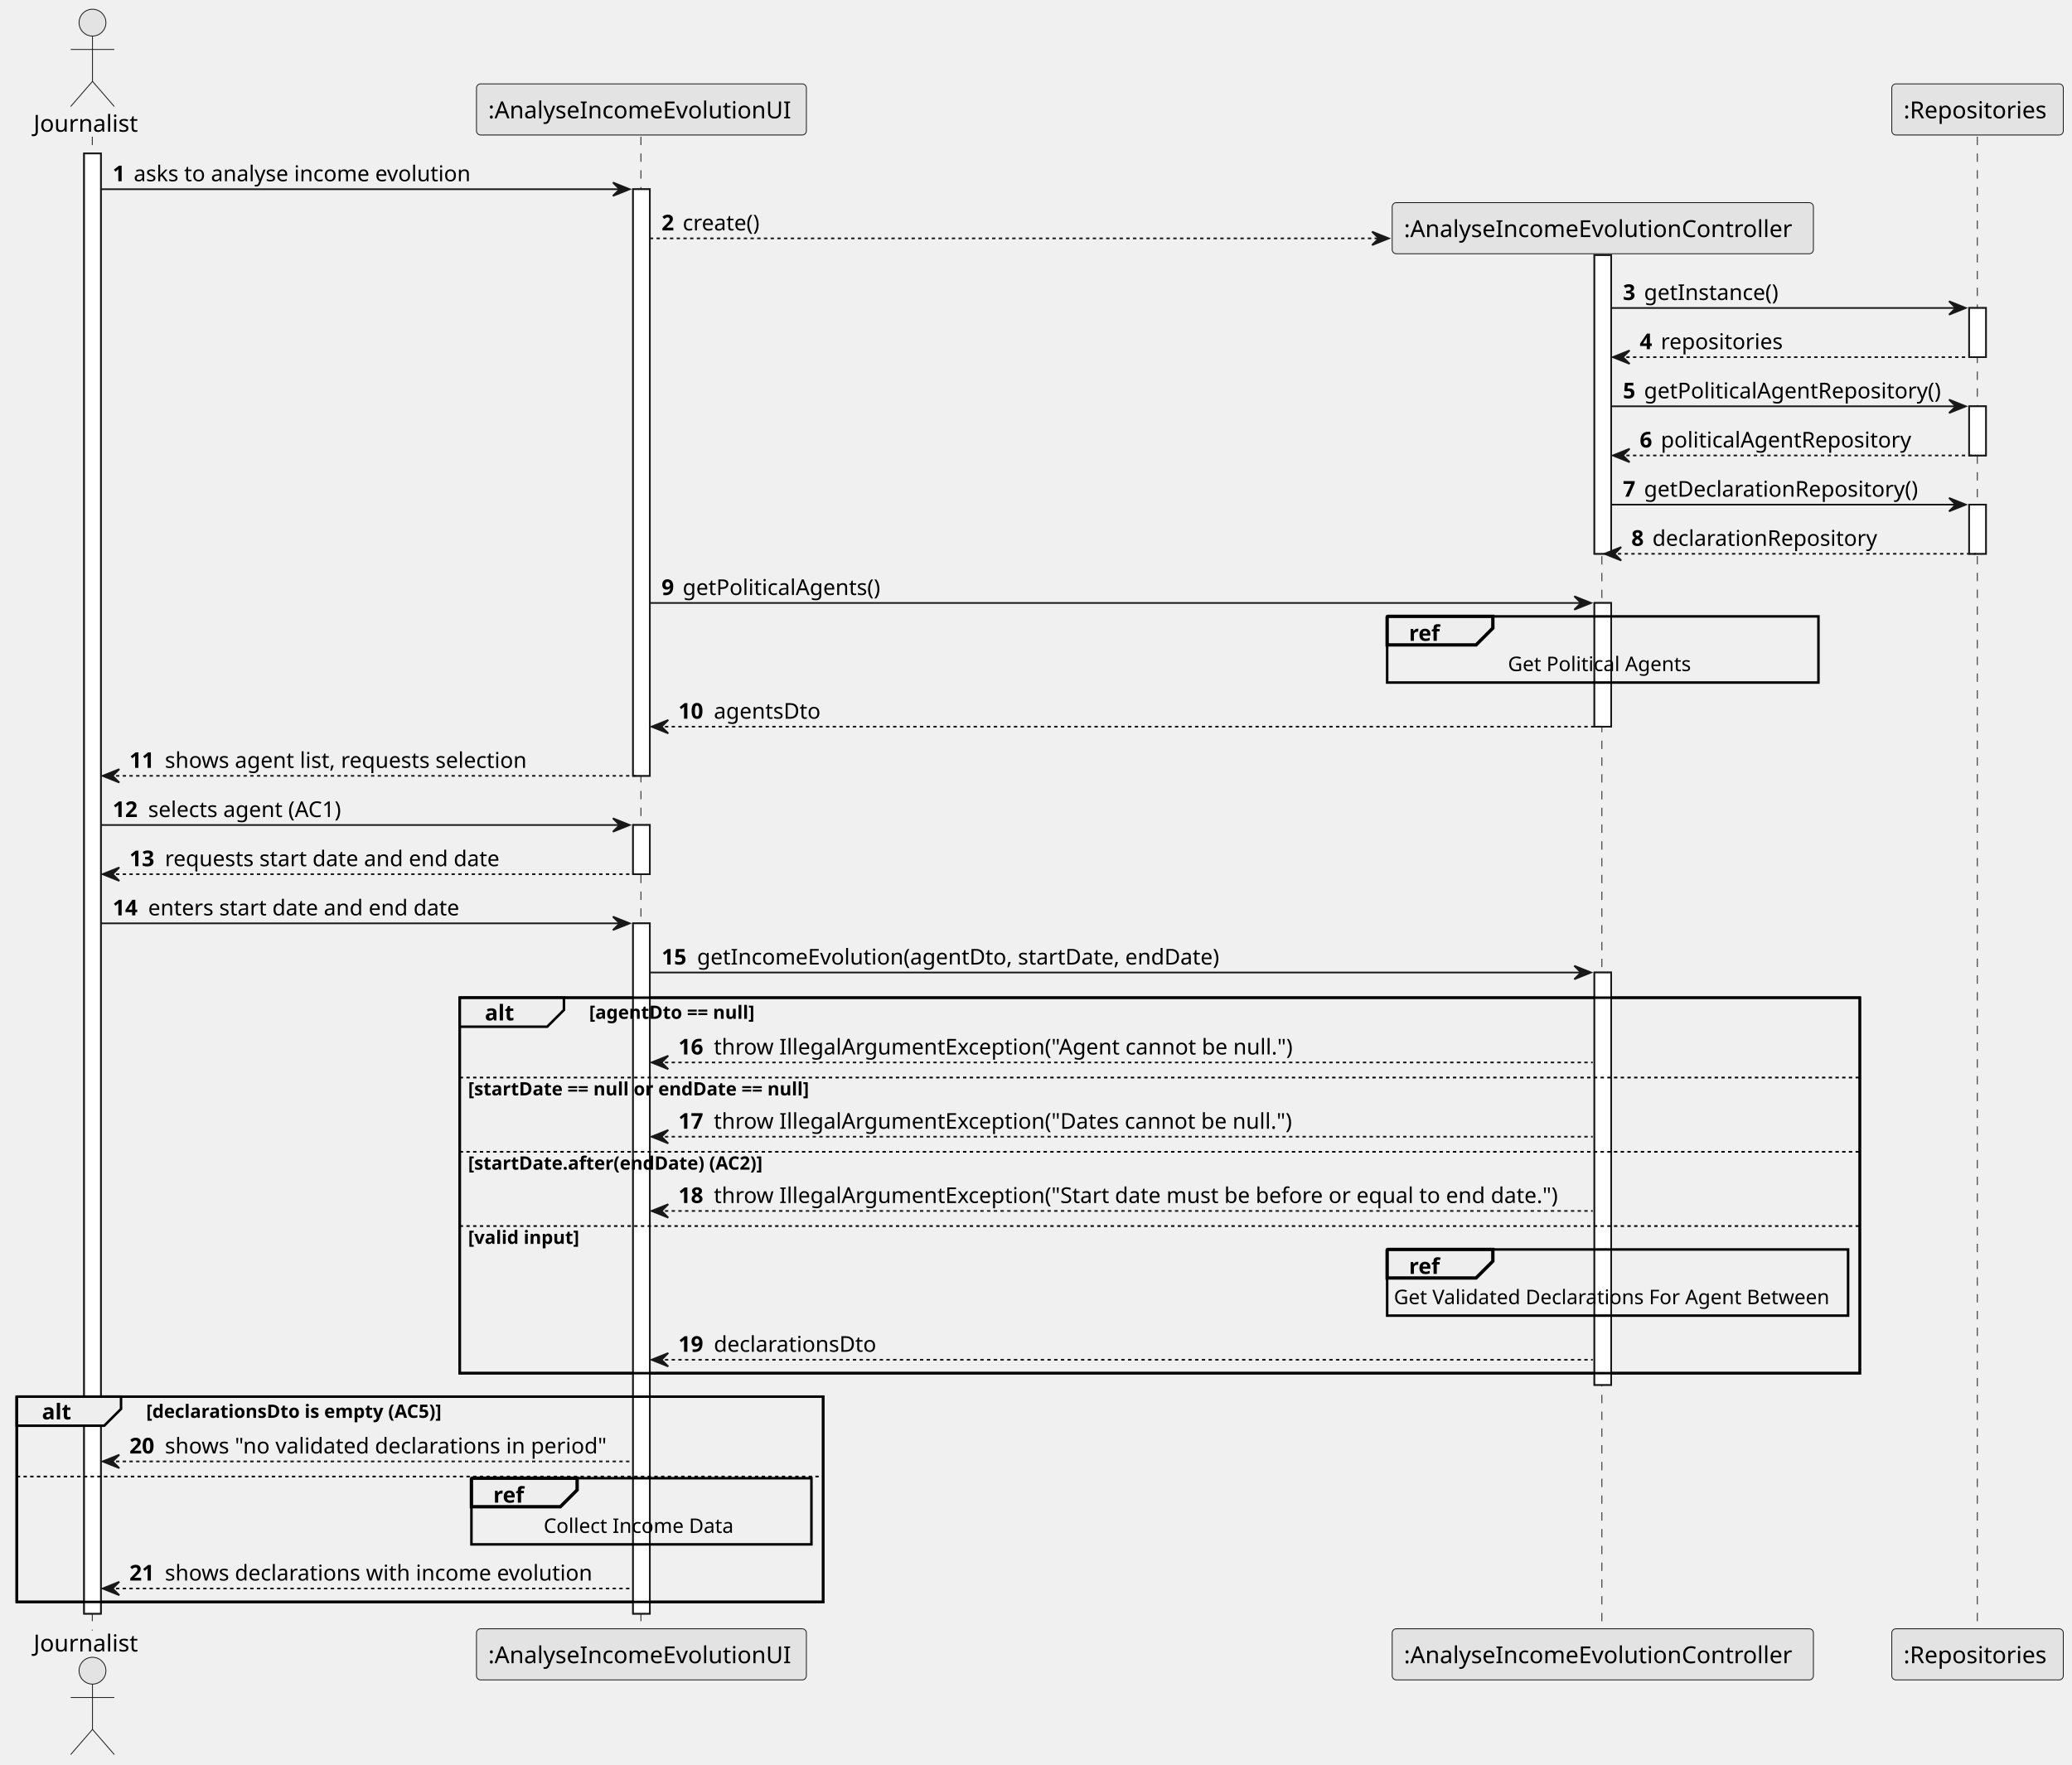
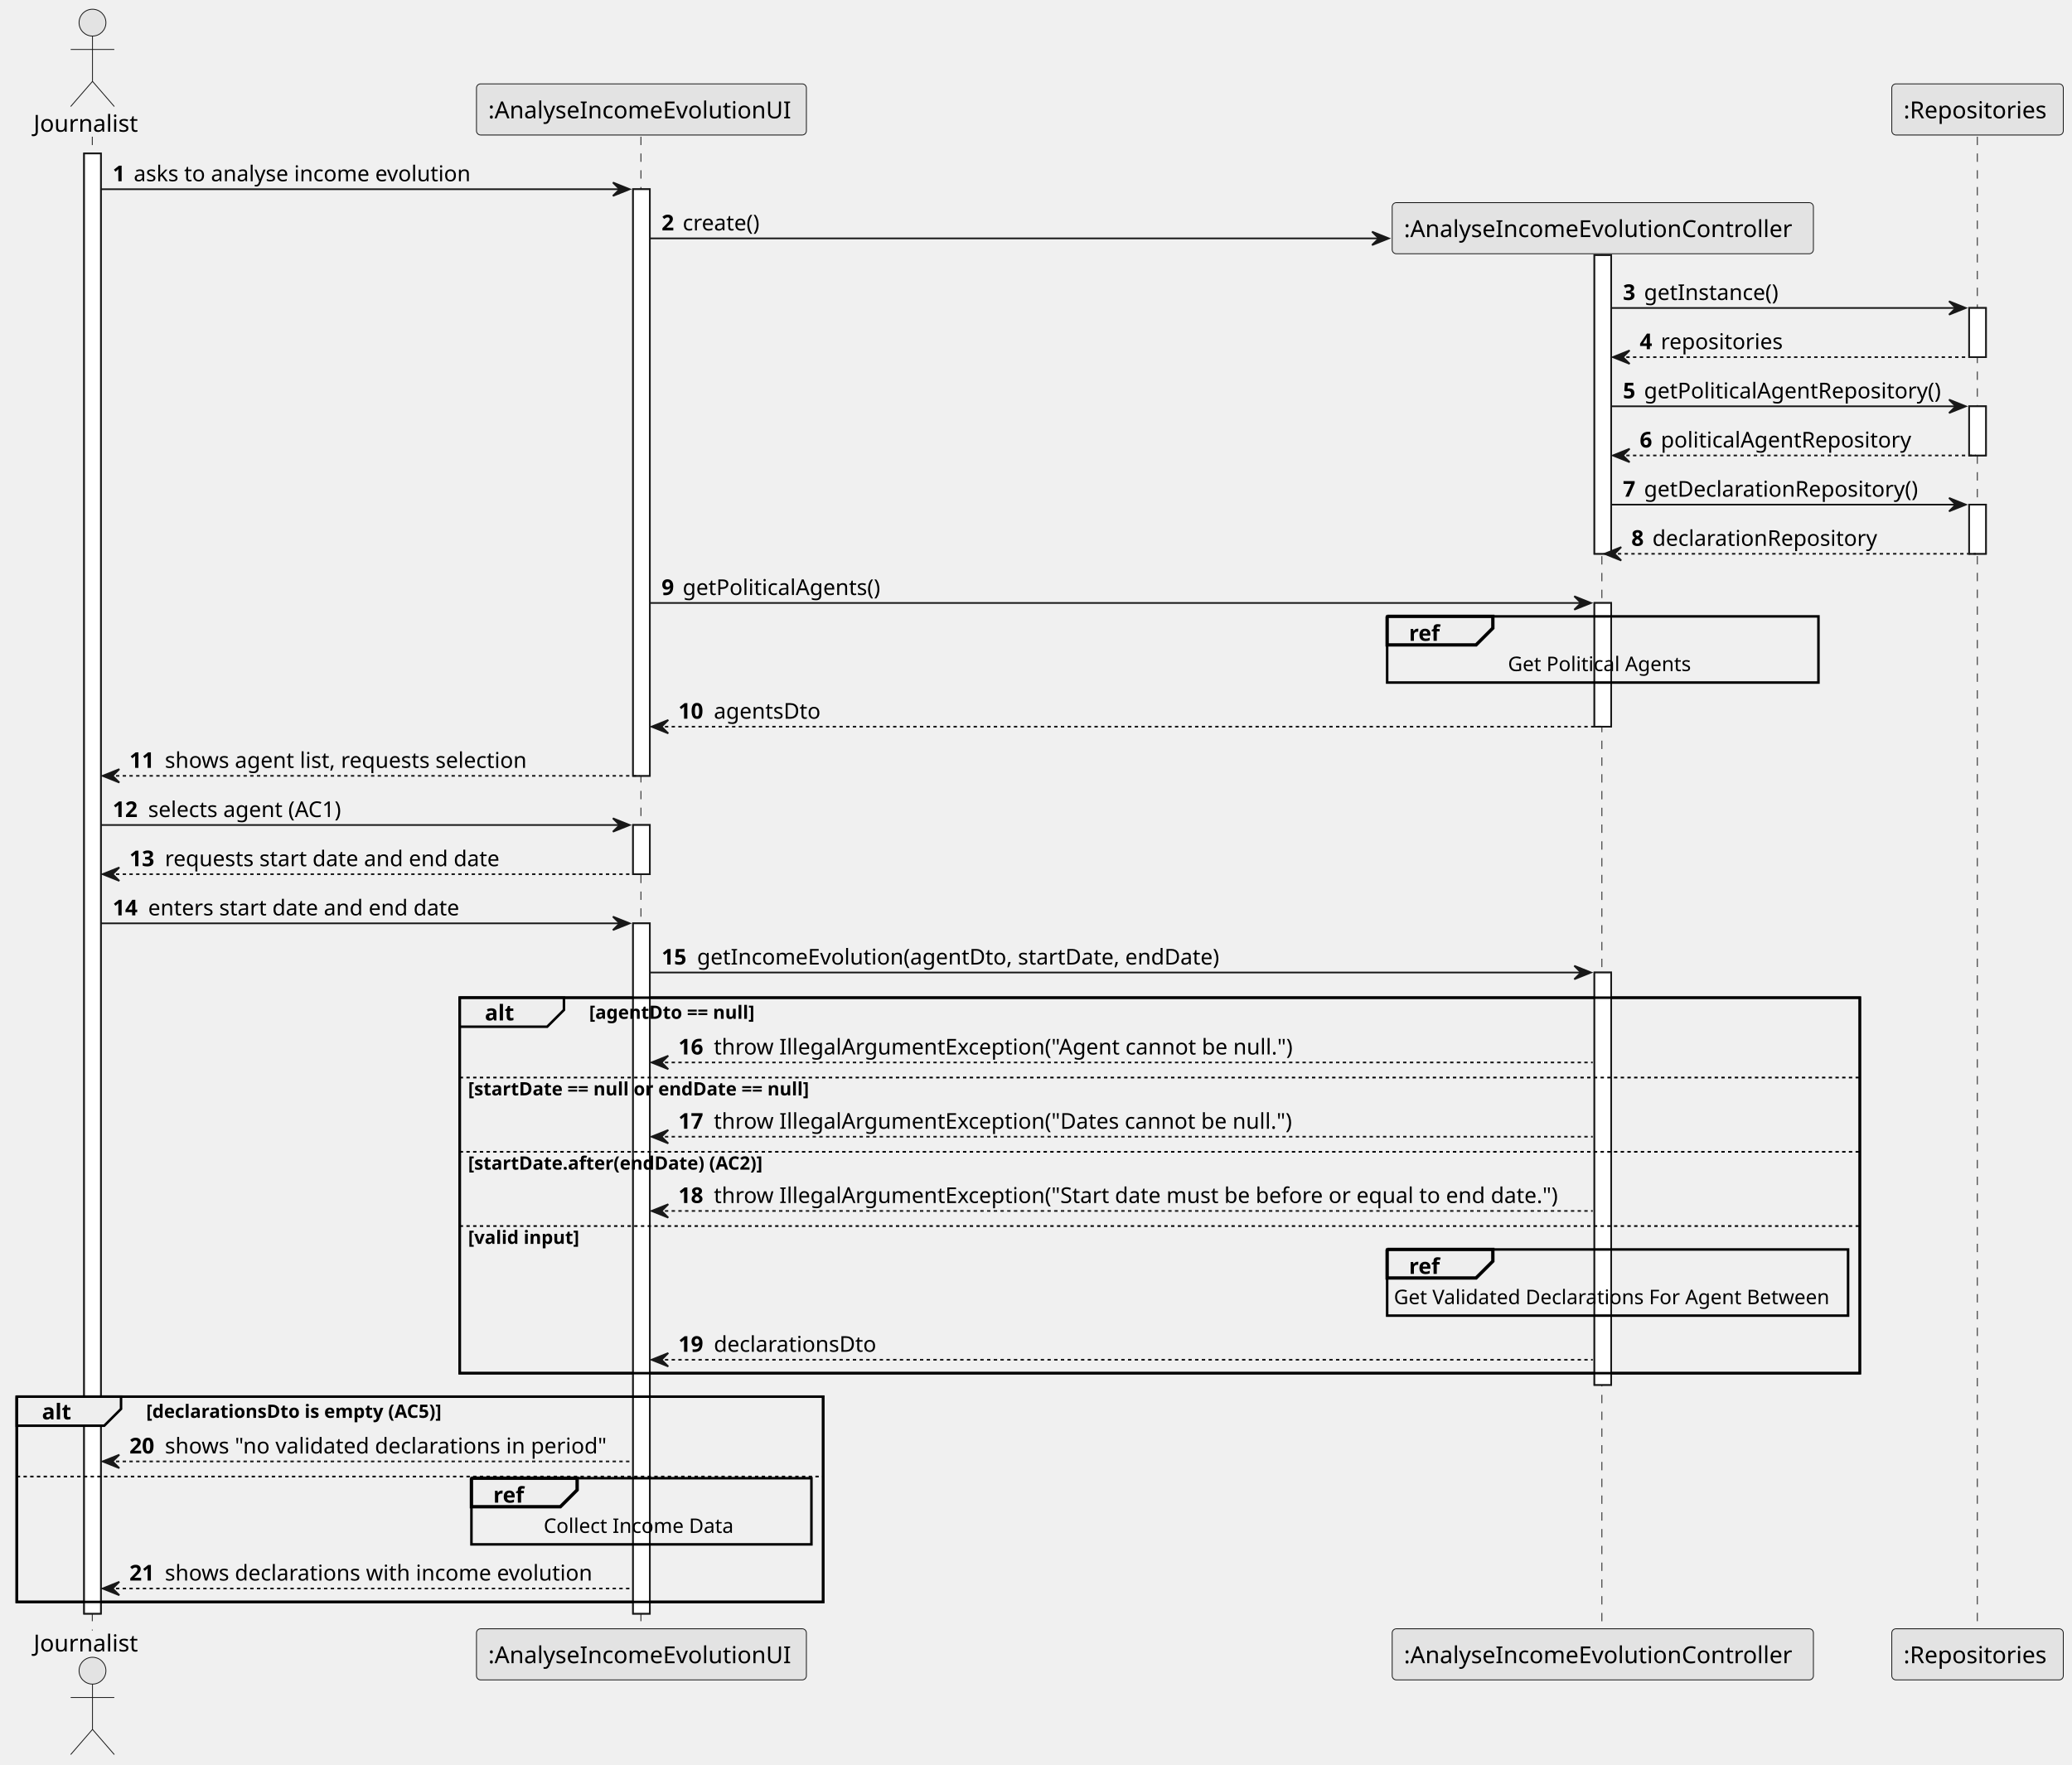
<svg xmlns="http://www.w3.org/2000/svg" contentStyleType="text/css" data-diagram-type="SEQUENCE" height="1052px" preserveAspectRatio="none" style="width:1235px;height:1052px;background:#FFFFFF;" version="1.1" viewBox="0 0 1235 1052" width="1235px" zoomAndPan="magnify">
  <defs />
  <g>
    <g>
      <rect fill="#FFFFFF" height="870.516" style="stroke:#181818;stroke-width:1;" width="10" x="50.129" y="91.488" />
    </g>
    <g>
      <rect fill="#FFFFFF" height="349.727" style="stroke:#181818;stroke-width:1;" width="10" x="377.322" y="112.799" />
    </g>
    <g>
      <rect fill="#FFFFFF" height="29.311" style="stroke:#181818;stroke-width:1;" width="10" x="377.322" y="491.836" />
    </g>
    <g>
      <rect fill="#FFFFFF" height="411.547" style="stroke:#181818;stroke-width:1;" width="10" x="377.322" y="550.457" />
    </g>
    <g>
      <rect fill="#FFFFFF" height="178.041" style="stroke:#181818;stroke-width:1;" width="10" x="950.334" y="152.109" />
    </g>
    <g>
      <rect fill="#FFFFFF" height="73.754" style="stroke:#181818;stroke-width:1;" width="10" x="950.334" y="359.461" />
    </g>
    <g>
      <rect fill="#FFFFFF" height="245.861" style="stroke:#181818;stroke-width:1;" width="10" x="950.334" y="579.768" />
    </g>
    <g>
      <rect fill="#FFFFFF" height="29.311" style="stroke:#181818;stroke-width:1;" width="10" x="1173.7" y="183.598" />
    </g>
    <g>
      <rect fill="#FFFFFF" height="29.311" style="stroke:#181818;stroke-width:1;" width="10" x="1173.7" y="242.219" />
    </g>
    <g>
      <rect fill="#FFFFFF" height="29.311" style="stroke:#181818;stroke-width:1;" width="10" x="1173.7" y="300.84" />
    </g>
    <rect fill="none" height="223.861" style="stroke:#000000;stroke-width:1.5;" width="834.529" x="274" y="594.768" />
    <rect fill="none" height="122.375" style="stroke:#000000;stroke-width:1.5;" width="480.643" x="10" y="832.629" />
    <g class="participant-lifeline" data-entity-uid="part1" data-qualified-name="Journalist" id="part1-lifeline">
      <g>
        <rect fill="#000000" fill-opacity="0" height="890.516" width="8" x="51.129" y="81.488" />
        <line style="stroke:#181818;stroke-width:0.5;stroke-dasharray:5,5;" x1="55" x2="55" y1="81.488" y2="972.004" />
      </g>
    </g>
    <g class="participant-lifeline" data-entity-uid="part2" data-qualified-name="UI" id="part2-lifeline">
      <g>
        <rect fill="#000000" fill-opacity="0" height="890.516" width="8" x="378.322" y="81.488" />
        <line style="stroke:#181818;stroke-width:0.5;stroke-dasharray:5,5;" x1="382" x2="382" y1="81.488" y2="972.004" />
      </g>
    </g>
    <g class="participant-lifeline" data-entity-uid="part3" data-qualified-name="CTRL" id="part3-lifeline">
      <g>
        <rect fill="#000000" fill-opacity="0" height="820.461" width="8" x="951.334" y="151.543" />
        <line style="stroke:#181818;stroke-width:0.5;stroke-dasharray:5,5;" x1="954.799" x2="954.799" y1="151.543" y2="972.004" />
      </g>
    </g>
    <g class="participant-lifeline" data-entity-uid="part4" data-qualified-name="REPOS" id="part4-lifeline">
      <g>
        <rect fill="#000000" fill-opacity="0" height="890.516" width="8" x="1174.7" y="81.488" />
        <line style="stroke:#181818;stroke-width:0.5;stroke-dasharray:5,5;" x1="1178.588" x2="1178.588" y1="81.488" y2="972.004" />
      </g>
    </g>
    <g class="participant participant-head" data-entity-uid="part1" data-qualified-name="Journalist" id="part1-head">
      <text fill="#000000" font-family="sans-serif" font-size="14" lengthAdjust="spacing" textLength="64.258" x="20" y="78.535">Journalist</text>
      <ellipse cx="55.129" cy="13.5" fill="#E3E3E3" rx="8" ry="8" style="stroke:#181818;stroke-width:0.5;" />
      <path d="M55.129,21.5 L55.129,48.5 M42.129,29.5 L68.129,29.5 M55.129,48.5 L42.129,63.5 M55.129,48.5 L68.129,63.5" fill="none" style="stroke:#181818;stroke-width:0.5;" />
    </g>
    <g class="participant participant-tail" data-entity-uid="part1" data-qualified-name="Journalist" id="part1-tail">
      <text fill="#000000" font-family="sans-serif" font-size="14" lengthAdjust="spacing" textLength="64.258" x="20" y="984.539">Journalist</text>
      <ellipse cx="55.129" cy="995.992" fill="#E3E3E3" rx="8" ry="8" style="stroke:#181818;stroke-width:0.5;" />
      <path d="M55.129,1003.992 L55.129,1030.992 M42.129,1011.992 L68.129,1011.992 M55.129,1030.992 L42.129,1045.992 M55.129,1030.992 L68.129,1045.992" fill="none" style="stroke:#181818;stroke-width:0.5;" />
    </g>
    <g class="participant participant-head" data-entity-uid="part2" data-qualified-name="UI" id="part2-head">
      <rect fill="#E3E3E3" height="30.488" rx="2.5" ry="2.5" style="stroke:#181818;stroke-width:0.5;" width="196.643" x="284" y="50" />
      <text fill="#000000" font-family="sans-serif" font-size="14" lengthAdjust="spacing" textLength="182.643" x="291" y="70.535">:AnalyseIncomeEvolutionUI</text>
    </g>
    <g class="participant participant-tail" data-entity-uid="part2" data-qualified-name="UI" id="part2-tail">
      <rect fill="#E3E3E3" height="30.488" rx="2.5" ry="2.5" style="stroke:#181818;stroke-width:0.5;" width="196.643" x="284" y="971.004" />
      <text fill="#000000" font-family="sans-serif" font-size="14" lengthAdjust="spacing" textLength="182.643" x="291" y="991.539">:AnalyseIncomeEvolutionUI</text>
    </g>
    <g class="participant participant-tail" data-entity-uid="part3" data-qualified-name="CTRL" id="part3-tail">
      <rect fill="#E3E3E3" height="30.488" rx="2.5" ry="2.5" style="stroke:#181818;stroke-width:0.5;" width="251.07" x="829.799" y="971.004" />
      <text fill="#000000" font-family="sans-serif" font-size="14" lengthAdjust="spacing" textLength="237.07" x="836.799" y="991.539">:AnalyseIncomeEvolutionController</text>
    </g>
    <g class="participant participant-head" data-entity-uid="part4" data-qualified-name="REPOS" id="part4-head">
      <rect fill="#E3E3E3" height="30.488" rx="2.5" ry="2.5" style="stroke:#181818;stroke-width:0.5;" width="102.225" x="1127.588" y="50" />
      <text fill="#000000" font-family="sans-serif" font-size="14" lengthAdjust="spacing" textLength="88.225" x="1134.588" y="70.535">:Repositories</text>
    </g>
    <g class="participant participant-tail" data-entity-uid="part4" data-qualified-name="REPOS" id="part4-tail">
      <rect fill="#E3E3E3" height="30.488" rx="2.5" ry="2.5" style="stroke:#181818;stroke-width:0.5;" width="102.225" x="1127.588" y="971.004" />
      <text fill="#000000" font-family="sans-serif" font-size="14" lengthAdjust="spacing" textLength="88.225" x="1134.588" y="991.539">:Repositories</text>
    </g>
    <g>
      <rect fill="#FFFFFF" height="870.516" style="stroke:#181818;stroke-width:1;" width="10" x="50.129" y="91.488" />
    </g>
    <g>
      <rect fill="#FFFFFF" height="349.727" style="stroke:#181818;stroke-width:1;" width="10" x="377.322" y="112.799" />
    </g>
    <g>
      <rect fill="#FFFFFF" height="29.311" style="stroke:#181818;stroke-width:1;" width="10" x="377.322" y="491.836" />
    </g>
    <g>
      <rect fill="#FFFFFF" height="411.547" style="stroke:#181818;stroke-width:1;" width="10" x="377.322" y="550.457" />
    </g>
    <g>
      <rect fill="#FFFFFF" height="178.041" style="stroke:#181818;stroke-width:1;" width="10" x="950.334" y="152.109" />
    </g>
    <g>
      <rect fill="#FFFFFF" height="73.754" style="stroke:#181818;stroke-width:1;" width="10" x="950.334" y="359.461" />
    </g>
    <g>
      <rect fill="#FFFFFF" height="245.861" style="stroke:#181818;stroke-width:1;" width="10" x="950.334" y="579.768" />
    </g>
    <g>
      <rect fill="#FFFFFF" height="29.311" style="stroke:#181818;stroke-width:1;" width="10" x="1173.7" y="183.598" />
    </g>
    <g>
      <rect fill="#FFFFFF" height="29.311" style="stroke:#181818;stroke-width:1;" width="10" x="1173.7" y="242.219" />
    </g>
    <g>
      <rect fill="#FFFFFF" height="29.311" style="stroke:#181818;stroke-width:1;" width="10" x="1173.7" y="300.84" />
    </g>
    <g class="message" data-entity-1="part1" data-entity-2="part2" id="msg1">
      <polygon fill="#181818" points="365.322,108.799,375.322,112.799,365.322,116.799,369.322,112.799" style="stroke:#181818;stroke-width:1;" />
      <line style="stroke:#181818;stroke-width:1;" x1="60.129" x2="371.322" y1="112.799" y2="112.799" />
      <text fill="#000000" font-family="sans-serif" font-size="13" font-weight="bold" lengthAdjust="spacing" textLength="8.576" x="67.129" y="108.057">1</text>
      <text fill="#000000" font-family="sans-serif" font-size="13" lengthAdjust="spacing" textLength="208.482" x="79.705" y="108.057">asks to analyse income evolution</text>
    </g>
    <g class="message" data-entity-1="part2" data-entity-2="part3" id="msg2">
      <polygon fill="#181818" points="817.799,138.109,827.799,142.109,817.799,146.109,821.799,142.109" style="stroke:#181818;stroke-width:1;" />
-       <line style="stroke:#181818;stroke-width:1;stroke-dasharray:2,2;" x1="387.322" x2="823.799" y1="142.109" y2="142.109" />
+       <line style="stroke:#181818;stroke-width:1;" x1="387.322" x2="823.799" y1="142.109" y2="142.109" />
      <text fill="#000000" font-family="sans-serif" font-size="13" font-weight="bold" lengthAdjust="spacing" textLength="8.576" x="394.322" y="137.367">2</text>
      <text fill="#000000" font-family="sans-serif" font-size="13" lengthAdjust="spacing" textLength="46.96" x="406.897" y="137.367">create()</text>
    </g>
    <rect fill="#E3E3E3" height="30.488" rx="2.5" ry="2.5" style="stroke:#181818;stroke-width:0.5;" width="251.07" x="829.799" y="120.799" />
    <text fill="#000000" font-family="sans-serif" font-size="14" lengthAdjust="spacing" textLength="237.07" x="836.799" y="141.334">:AnalyseIncomeEvolutionController</text>
    <g class="message" data-entity-1="part3" data-entity-2="part4" id="msg4">
      <polygon fill="#181818" points="1161.7,179.598,1171.7,183.598,1161.7,187.598,1165.7,183.598" style="stroke:#181818;stroke-width:1;" />
      <line style="stroke:#181818;stroke-width:1;" x1="960.334" x2="1167.7" y1="183.598" y2="183.598" />
      <text fill="#000000" font-family="sans-serif" font-size="13" font-weight="bold" lengthAdjust="spacing" textLength="8.576" x="967.334" y="178.856">3</text>
      <text fill="#000000" font-family="sans-serif" font-size="13" lengthAdjust="spacing" textLength="81.117" x="979.91" y="178.856">getInstance()</text>
    </g>
    <g class="message" data-entity-1="part4" data-entity-2="part3" id="msg5">
      <polygon fill="#181818" points="971.334,208.908,961.334,212.908,971.334,216.908,967.334,212.908" style="stroke:#181818;stroke-width:1;" />
      <line style="stroke:#181818;stroke-width:1;stroke-dasharray:2,2;" x1="965.334" x2="1177.7" y1="212.908" y2="212.908" />
      <text fill="#000000" font-family="sans-serif" font-size="13" font-weight="bold" lengthAdjust="spacing" textLength="8.576" x="977.334" y="208.166">4</text>
      <text fill="#000000" font-family="sans-serif" font-size="13" lengthAdjust="spacing" textLength="74.909" x="989.91" y="208.166">repositories</text>
    </g>
    <g class="message" data-entity-1="part3" data-entity-2="part4" id="msg6">
      <polygon fill="#181818" points="1161.7,238.219,1171.7,242.219,1161.7,246.219,1165.7,242.219" style="stroke:#181818;stroke-width:1;" />
      <line style="stroke:#181818;stroke-width:1;" x1="960.334" x2="1167.7" y1="242.219" y2="242.219" />
      <text fill="#000000" font-family="sans-serif" font-size="13" font-weight="bold" lengthAdjust="spacing" textLength="8.576" x="967.334" y="237.477">5</text>
      <text fill="#000000" font-family="sans-serif" font-size="13" lengthAdjust="spacing" textLength="181.791" x="979.91" y="237.477">getPoliticalAgentRepository()</text>
    </g>
    <g class="message" data-entity-1="part4" data-entity-2="part3" id="msg7">
      <polygon fill="#181818" points="971.334,267.529,961.334,271.529,971.334,275.529,967.334,271.529" style="stroke:#181818;stroke-width:1;" />
      <line style="stroke:#181818;stroke-width:1;stroke-dasharray:2,2;" x1="965.334" x2="1177.7" y1="271.529" y2="271.529" />
      <text fill="#000000" font-family="sans-serif" font-size="13" font-weight="bold" lengthAdjust="spacing" textLength="8.576" x="977.334" y="266.787">6</text>
      <text fill="#000000" font-family="sans-serif" font-size="13" lengthAdjust="spacing" textLength="154.121" x="989.91" y="266.787">politicalAgentRepository</text>
    </g>
    <g class="message" data-entity-1="part3" data-entity-2="part4" id="msg8">
      <polygon fill="#181818" points="1161.7,296.84,1171.7,300.84,1161.7,304.84,1165.7,300.84" style="stroke:#181818;stroke-width:1;" />
      <line style="stroke:#181818;stroke-width:1;" x1="960.334" x2="1167.7" y1="300.84" y2="300.84" />
      <text fill="#000000" font-family="sans-serif" font-size="13" font-weight="bold" lengthAdjust="spacing" textLength="8.576" x="967.334" y="296.098">7</text>
      <text fill="#000000" font-family="sans-serif" font-size="13" lengthAdjust="spacing" textLength="167.388" x="979.91" y="296.098">getDeclarationRepository()</text>
    </g>
    <g class="message" data-entity-1="part4" data-entity-2="part3" id="msg9">
      <polygon fill="#181818" points="966.334,326.15,956.334,330.15,966.334,334.15,962.334,330.15" style="stroke:#181818;stroke-width:1;" />
      <line style="stroke:#181818;stroke-width:1;stroke-dasharray:2,2;" x1="960.334" x2="1177.7" y1="330.15" y2="330.15" />
      <text fill="#000000" font-family="sans-serif" font-size="13" font-weight="bold" lengthAdjust="spacing" textLength="8.576" x="972.334" y="325.408">8</text>
      <text fill="#000000" font-family="sans-serif" font-size="13" lengthAdjust="spacing" textLength="137.167" x="984.91" y="325.408">declarationRepository</text>
    </g>
    <g class="message" data-entity-1="part2" data-entity-2="part3" id="msg10">
      <polygon fill="#181818" points="938.334,355.461,948.334,359.461,938.334,363.461,942.334,359.461" style="stroke:#181818;stroke-width:1;" />
      <line style="stroke:#181818;stroke-width:1;" x1="387.322" x2="944.334" y1="359.461" y2="359.461" />
      <text fill="#000000" font-family="sans-serif" font-size="13" font-weight="bold" lengthAdjust="spacing" textLength="8.576" x="394.322" y="354.719">9</text>
      <text fill="#000000" font-family="sans-serif" font-size="13" lengthAdjust="spacing" textLength="121.443" x="406.897" y="354.719">getPoliticalAgents()</text>
    </g>
    <rect fill="none" height="39.443" style="stroke:#000000;stroke-width:1.5;" width="257.07" x="826.799" y="367.461" />
    <path d="M826.799,367.461 L889.799,367.461 L889.799,374.461 L879.799,384.461 L826.799,384.461 L826.799,367.461" fill="#EEEEEE" style="stroke:#000000;stroke-width:2;" />
    <text fill="#000000" font-family="sans-serif" font-size="13" font-weight="bold" lengthAdjust="spacing" textLength="18.916" x="839.799" y="382.029">ref</text>
    <text fill="#000000" font-family="sans-serif" font-size="12" lengthAdjust="spacing" textLength="113.08" x="898.794" y="400.062">Get Political Agents</text>
    <g class="message" data-entity-1="part3" data-entity-2="part2" id="msg11">
      <polygon fill="#181818" points="398.322,429.215,388.322,433.215,398.322,437.215,394.322,433.215" style="stroke:#181818;stroke-width:1;" />
      <line style="stroke:#181818;stroke-width:1;stroke-dasharray:2,2;" x1="392.322" x2="954.334" y1="433.215" y2="433.215" />
      <text fill="#000000" font-family="sans-serif" font-size="13" font-weight="bold" lengthAdjust="spacing" textLength="17.151" x="404.322" y="428.473">10</text>
      <text fill="#000000" font-family="sans-serif" font-size="13" lengthAdjust="spacing" textLength="64.67" x="425.473" y="428.473">agentsDto</text>
    </g>
    <g class="message" data-entity-1="part2" data-entity-2="part1" id="msg12">
      <polygon fill="#181818" points="71.129,458.525,61.129,462.525,71.129,466.525,67.129,462.525" style="stroke:#181818;stroke-width:1;" />
      <line style="stroke:#181818;stroke-width:1;stroke-dasharray:2,2;" x1="65.129" x2="381.322" y1="462.525" y2="462.525" />
      <text fill="#000000" font-family="sans-serif" font-size="13" font-weight="bold" lengthAdjust="spacing" textLength="17.151" x="77.129" y="457.783">11</text>
      <text fill="#000000" font-family="sans-serif" font-size="13" lengthAdjust="spacing" textLength="224.726" x="98.28" y="457.783">shows agent list, requests selection</text>
    </g>
    <g class="message" data-entity-1="part1" data-entity-2="part2" id="msg13">
      <polygon fill="#181818" points="365.322,487.836,375.322,491.836,365.322,495.836,369.322,491.836" style="stroke:#181818;stroke-width:1;" />
      <line style="stroke:#181818;stroke-width:1;" x1="60.129" x2="371.322" y1="491.836" y2="491.836" />
      <text fill="#000000" font-family="sans-serif" font-size="13" font-weight="bold" lengthAdjust="spacing" textLength="17.151" x="67.129" y="487.094">12</text>
      <text fill="#000000" font-family="sans-serif" font-size="13" lengthAdjust="spacing" textLength="121.342" x="88.28" y="487.094">selects agent (AC1)</text>
    </g>
    <g class="message" data-entity-1="part2" data-entity-2="part1" id="msg14">
      <polygon fill="#181818" points="71.129,517.146,61.129,521.146,71.129,525.146,67.129,521.146" style="stroke:#181818;stroke-width:1;" />
      <line style="stroke:#181818;stroke-width:1;stroke-dasharray:2,2;" x1="65.129" x2="381.322" y1="521.146" y2="521.146" />
      <text fill="#000000" font-family="sans-serif" font-size="13" font-weight="bold" lengthAdjust="spacing" textLength="17.151" x="77.129" y="516.404">13</text>
      <text fill="#000000" font-family="sans-serif" font-size="13" lengthAdjust="spacing" textLength="205.442" x="98.28" y="516.404">requests start date and end date</text>
    </g>
    <g class="message" data-entity-1="part1" data-entity-2="part2" id="msg15">
      <polygon fill="#181818" points="365.322,546.457,375.322,550.457,365.322,554.457,369.322,550.457" style="stroke:#181818;stroke-width:1;" />
      <line style="stroke:#181818;stroke-width:1;" x1="60.129" x2="371.322" y1="550.457" y2="550.457" />
      <text fill="#000000" font-family="sans-serif" font-size="13" font-weight="bold" lengthAdjust="spacing" textLength="17.151" x="67.129" y="545.715">14</text>
      <text fill="#000000" font-family="sans-serif" font-size="13" lengthAdjust="spacing" textLength="190.633" x="88.28" y="545.715">enters start date and end date</text>
    </g>
    <g class="message" data-entity-1="part2" data-entity-2="part3" id="msg16">
      <polygon fill="#181818" points="938.334,575.768,948.334,579.768,938.334,583.768,942.334,579.768" style="stroke:#181818;stroke-width:1;" />
      <line style="stroke:#181818;stroke-width:1;" x1="387.322" x2="944.334" y1="579.768" y2="579.768" />
      <text fill="#000000" font-family="sans-serif" font-size="13" font-weight="bold" lengthAdjust="spacing" textLength="17.151" x="394.322" y="575.025">15</text>
      <text fill="#000000" font-family="sans-serif" font-size="13" lengthAdjust="spacing" textLength="317.643" x="415.473" y="575.025">getIncomeEvolution(agentDto, startDate, endDate)</text>
    </g>
    <path d="M274,594.768 L336.139,594.768 L336.139,602.078 L326.139,612.078 L274,612.078 L274,594.768" fill="#EEEEEE" style="stroke:#000000;stroke-width:1.5;" />
    <rect fill="none" height="223.861" style="stroke:#000000;stroke-width:1.5;" width="834.529" x="274" y="594.768" />
    <text fill="#000000" font-family="sans-serif" font-size="13" font-weight="bold" lengthAdjust="spacing" textLength="17.139" x="289" y="608.336">alt</text>
    <text fill="#000000" font-family="sans-serif" font-size="11" font-weight="bold" lengthAdjust="spacing" textLength="106.562" x="351.139" y="607.402">[agentDto == null]</text>
    <g class="message" data-entity-1="part3" data-entity-2="part2" id="msg17">
      <polygon fill="#181818" points="398.322,629.389,388.322,633.389,398.322,637.389,394.322,633.389" style="stroke:#181818;stroke-width:1;" />
      <line style="stroke:#181818;stroke-width:1;stroke-dasharray:2,2;" x1="392.322" x2="949.334" y1="633.389" y2="633.389" />
      <text fill="#000000" font-family="sans-serif" font-size="13" font-weight="bold" lengthAdjust="spacing" textLength="17.151" x="404.322" y="628.646">16</text>
      <text fill="#000000" font-family="sans-serif" font-size="13" lengthAdjust="spacing" textLength="356.224" x="425.473" y="628.646">throw IllegalArgumentException("Agent cannot be null.")</text>
    </g>
    <line style="stroke:#000000;stroke-width:1;stroke-dasharray:2,2;" x1="274" x2="1108.529" y1="642.389" y2="642.389" />
    <text fill="#000000" font-family="sans-serif" font-size="11" font-weight="bold" lengthAdjust="spacing" textLength="219.882" x="279" y="653.023">[startDate == null or endDate == null]</text>
    <g class="message" data-entity-1="part3" data-entity-2="part2" id="msg18">
      <polygon fill="#181818" points="398.322,673.654,388.322,677.654,398.322,681.654,394.322,677.654" style="stroke:#181818;stroke-width:1;" />
      <line style="stroke:#181818;stroke-width:1;stroke-dasharray:2,2;" x1="392.322" x2="949.334" y1="677.654" y2="677.654" />
      <text fill="#000000" font-family="sans-serif" font-size="13" font-weight="bold" lengthAdjust="spacing" textLength="17.151" x="404.322" y="672.912">17</text>
      <text fill="#000000" font-family="sans-serif" font-size="13" lengthAdjust="spacing" textLength="354.625" x="425.473" y="672.912">throw IllegalArgumentException("Dates cannot be null.")</text>
    </g>
    <line style="stroke:#000000;stroke-width:1;stroke-dasharray:2,2;" x1="274" x2="1108.529" y1="686.654" y2="686.654" />
    <text fill="#000000" font-family="sans-serif" font-size="11" font-weight="bold" lengthAdjust="spacing" textLength="180.673" x="279" y="697.289">[startDate.after(endDate) (AC2)]</text>
    <g class="message" data-entity-1="part3" data-entity-2="part2" id="msg19">
      <polygon fill="#181818" points="398.322,717.92,388.322,721.92,398.322,725.92,394.322,721.92" style="stroke:#181818;stroke-width:1;" />
      <line style="stroke:#181818;stroke-width:1;stroke-dasharray:2,2;" x1="392.322" x2="949.334" y1="721.92" y2="721.92" />
      <text fill="#000000" font-family="sans-serif" font-size="13" font-weight="bold" lengthAdjust="spacing" textLength="17.151" x="404.322" y="717.178">18</text>
      <text fill="#000000" font-family="sans-serif" font-size="13" lengthAdjust="spacing" textLength="517.861" x="425.473" y="717.178">throw IllegalArgumentException("Start date must be before or equal to end date.")</text>
    </g>
    <line style="stroke:#000000;stroke-width:1;stroke-dasharray:2,2;" x1="274" x2="1108.529" y1="730.92" y2="730.92" />
    <text fill="#000000" font-family="sans-serif" font-size="11" font-weight="bold" lengthAdjust="spacing" textLength="68.986" x="279" y="741.555">[valid input]</text>
    <rect fill="none" height="39.443" style="stroke:#000000;stroke-width:1.5;" width="274.731" x="826.799" y="744.875" />
    <path d="M826.799,744.875 L889.799,744.875 L889.799,751.875 L879.799,761.875 L826.799,761.875 L826.799,744.875" fill="#EEEEEE" style="stroke:#000000;stroke-width:2;" />
    <text fill="#000000" font-family="sans-serif" font-size="13" font-weight="bold" lengthAdjust="spacing" textLength="18.916" x="839.799" y="759.443">ref</text>
    <text fill="#000000" font-family="sans-serif" font-size="12" lengthAdjust="spacing" textLength="266.731" x="830.799" y="777.477">Get Validated Declarations For Agent Between</text>
    <g class="message" data-entity-1="part3" data-entity-2="part2" id="msg20">
      <polygon fill="#181818" points="398.322,806.629,388.322,810.629,398.322,814.629,394.322,810.629" style="stroke:#181818;stroke-width:1;" />
      <line style="stroke:#181818;stroke-width:1;stroke-dasharray:2,2;" x1="392.322" x2="949.334" y1="810.629" y2="810.629" />
      <text fill="#000000" font-family="sans-serif" font-size="13" font-weight="bold" lengthAdjust="spacing" textLength="17.151" x="404.322" y="805.887">19</text>
      <text fill="#000000" font-family="sans-serif" font-size="13" lengthAdjust="spacing" textLength="99.404" x="425.473" y="805.887">declarationsDto</text>
    </g>
    <path d="M10,832.629 L72.139,832.629 L72.139,839.939 L62.139,849.939 L10,849.939 L10,832.629" fill="#EEEEEE" style="stroke:#000000;stroke-width:1.5;" />
    <rect fill="none" height="122.375" style="stroke:#000000;stroke-width:1.5;" width="480.643" x="10" y="832.629" />
    <text fill="#000000" font-family="sans-serif" font-size="13" font-weight="bold" lengthAdjust="spacing" textLength="17.139" x="25" y="846.197">alt</text>
    <text fill="#000000" font-family="sans-serif" font-size="11" font-weight="bold" lengthAdjust="spacing" textLength="185.254" x="87.139" y="845.264">[declarationsDto is empty (AC5)]</text>
    <g class="message" data-entity-1="part2" data-entity-2="part1" id="msg21">
      <polygon fill="#181818" points="71.129,867.25,61.129,871.25,71.129,875.25,67.129,871.25" style="stroke:#181818;stroke-width:1;" />
      <line style="stroke:#181818;stroke-width:1;stroke-dasharray:2,2;" x1="65.129" x2="376.322" y1="871.25" y2="871.25" />
      <text fill="#000000" font-family="sans-serif" font-size="13" font-weight="bold" lengthAdjust="spacing" textLength="17.151" x="77.129" y="866.508">20</text>
      <text fill="#000000" font-family="sans-serif" font-size="13" lengthAdjust="spacing" textLength="272.041" x="98.28" y="866.508">shows "no validated declarations in period"</text>
    </g>
    <line style="stroke:#000000;stroke-width:1;stroke-dasharray:2,2;" x1="10" x2="490.643" y1="880.25" y2="880.25" />
    <rect fill="none" height="39.443" style="stroke:#000000;stroke-width:1.5;" width="202.643" x="281" y="881.25" />
    <path d="M281,881.25 L344,881.25 L344,888.25 L334,898.25 L281,898.25 L281,881.25" fill="#EEEEEE" style="stroke:#000000;stroke-width:2;" />
    <text fill="#000000" font-family="sans-serif" font-size="13" font-weight="bold" lengthAdjust="spacing" textLength="18.916" x="294" y="895.818">ref</text>
    <text fill="#000000" font-family="sans-serif" font-size="12" lengthAdjust="spacing" textLength="116.566" x="324.039" y="913.852">Collect Income Data</text>
    <g class="message" data-entity-1="part2" data-entity-2="part1" id="msg22">
      <polygon fill="#181818" points="71.129,943.004,61.129,947.004,71.129,951.004,67.129,947.004" style="stroke:#181818;stroke-width:1;" />
      <line style="stroke:#181818;stroke-width:1;stroke-dasharray:2,2;" x1="65.129" x2="376.322" y1="947.004" y2="947.004" />
      <text fill="#000000" font-family="sans-serif" font-size="13" font-weight="bold" lengthAdjust="spacing" textLength="17.151" x="77.129" y="942.262">21</text>
      <text fill="#000000" font-family="sans-serif" font-size="13" lengthAdjust="spacing" textLength="263.606" x="98.28" y="942.262">shows declarations with income evolution</text>
    </g>
  </g>
</svg>
